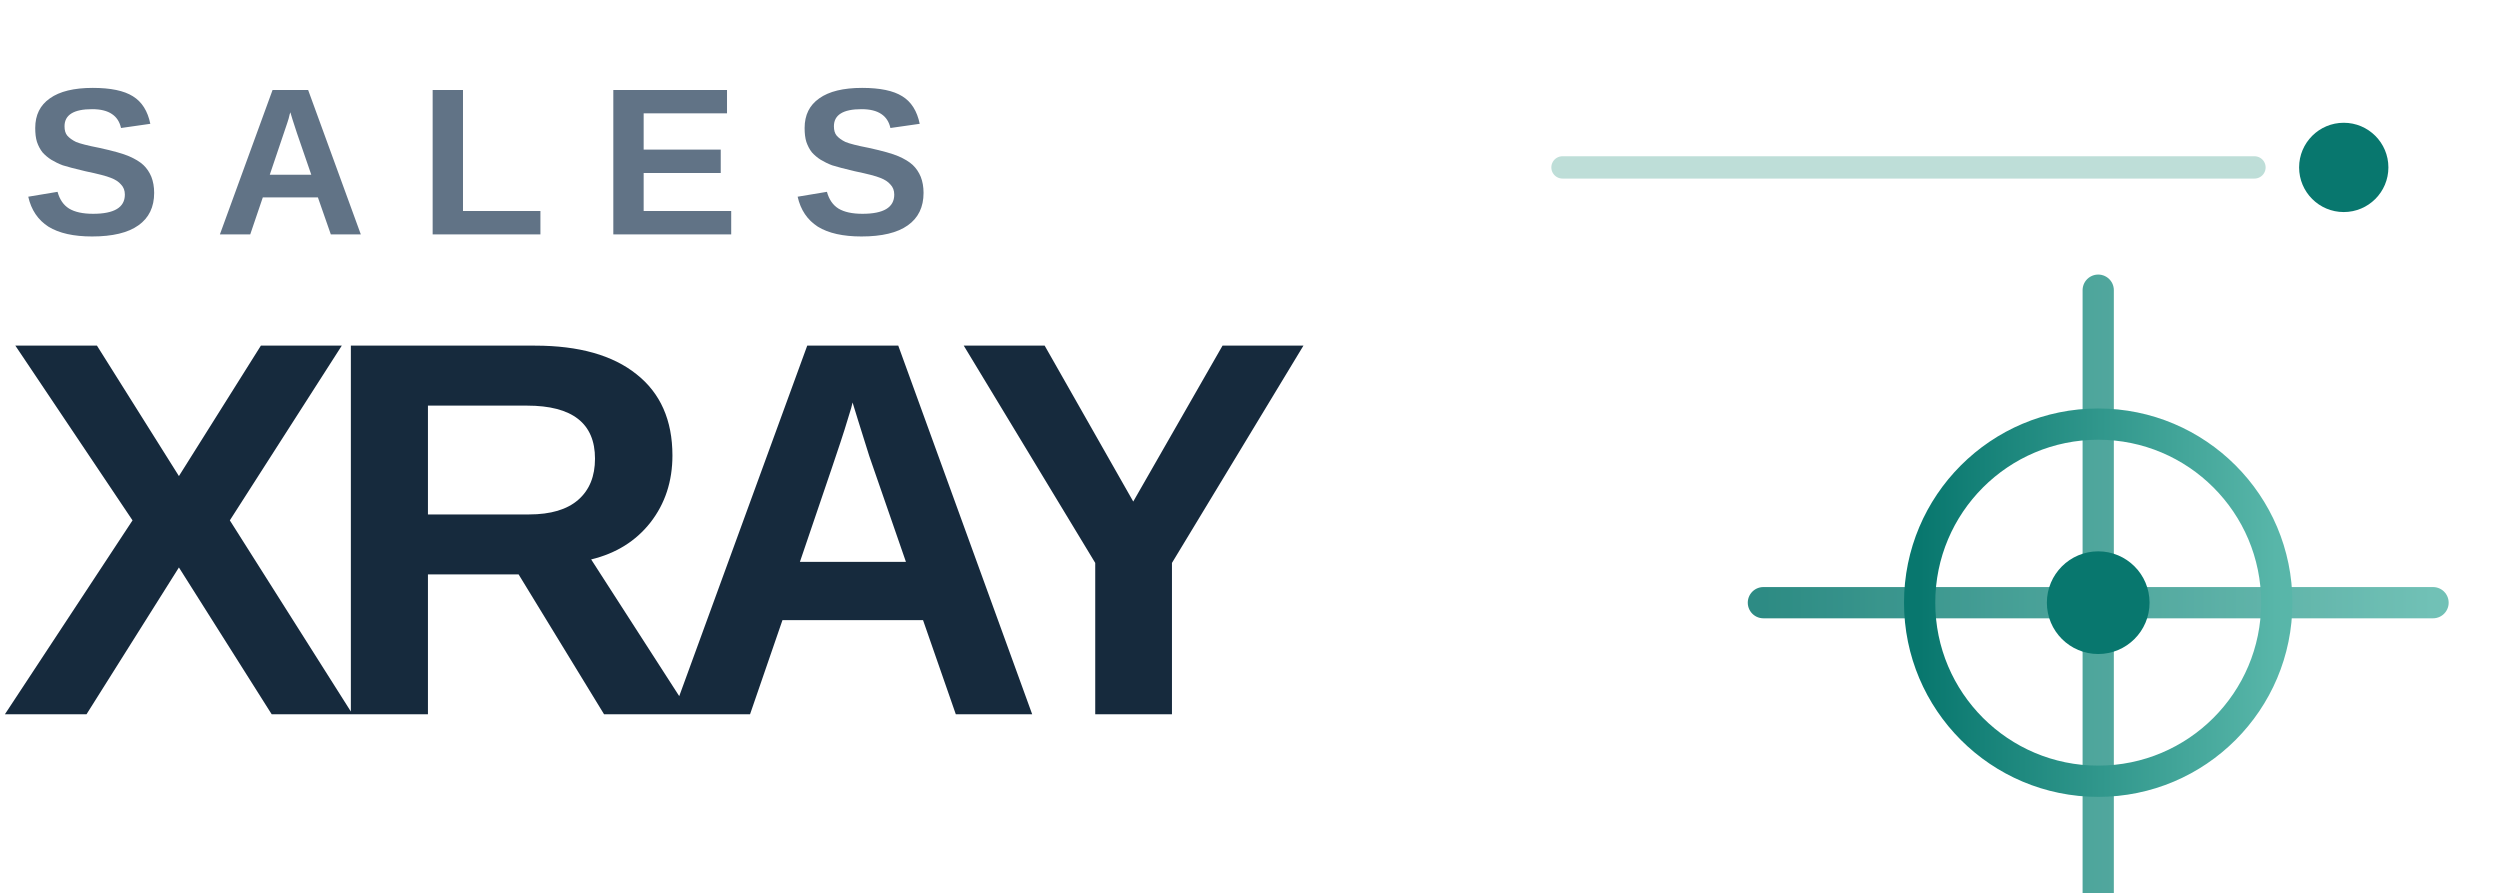
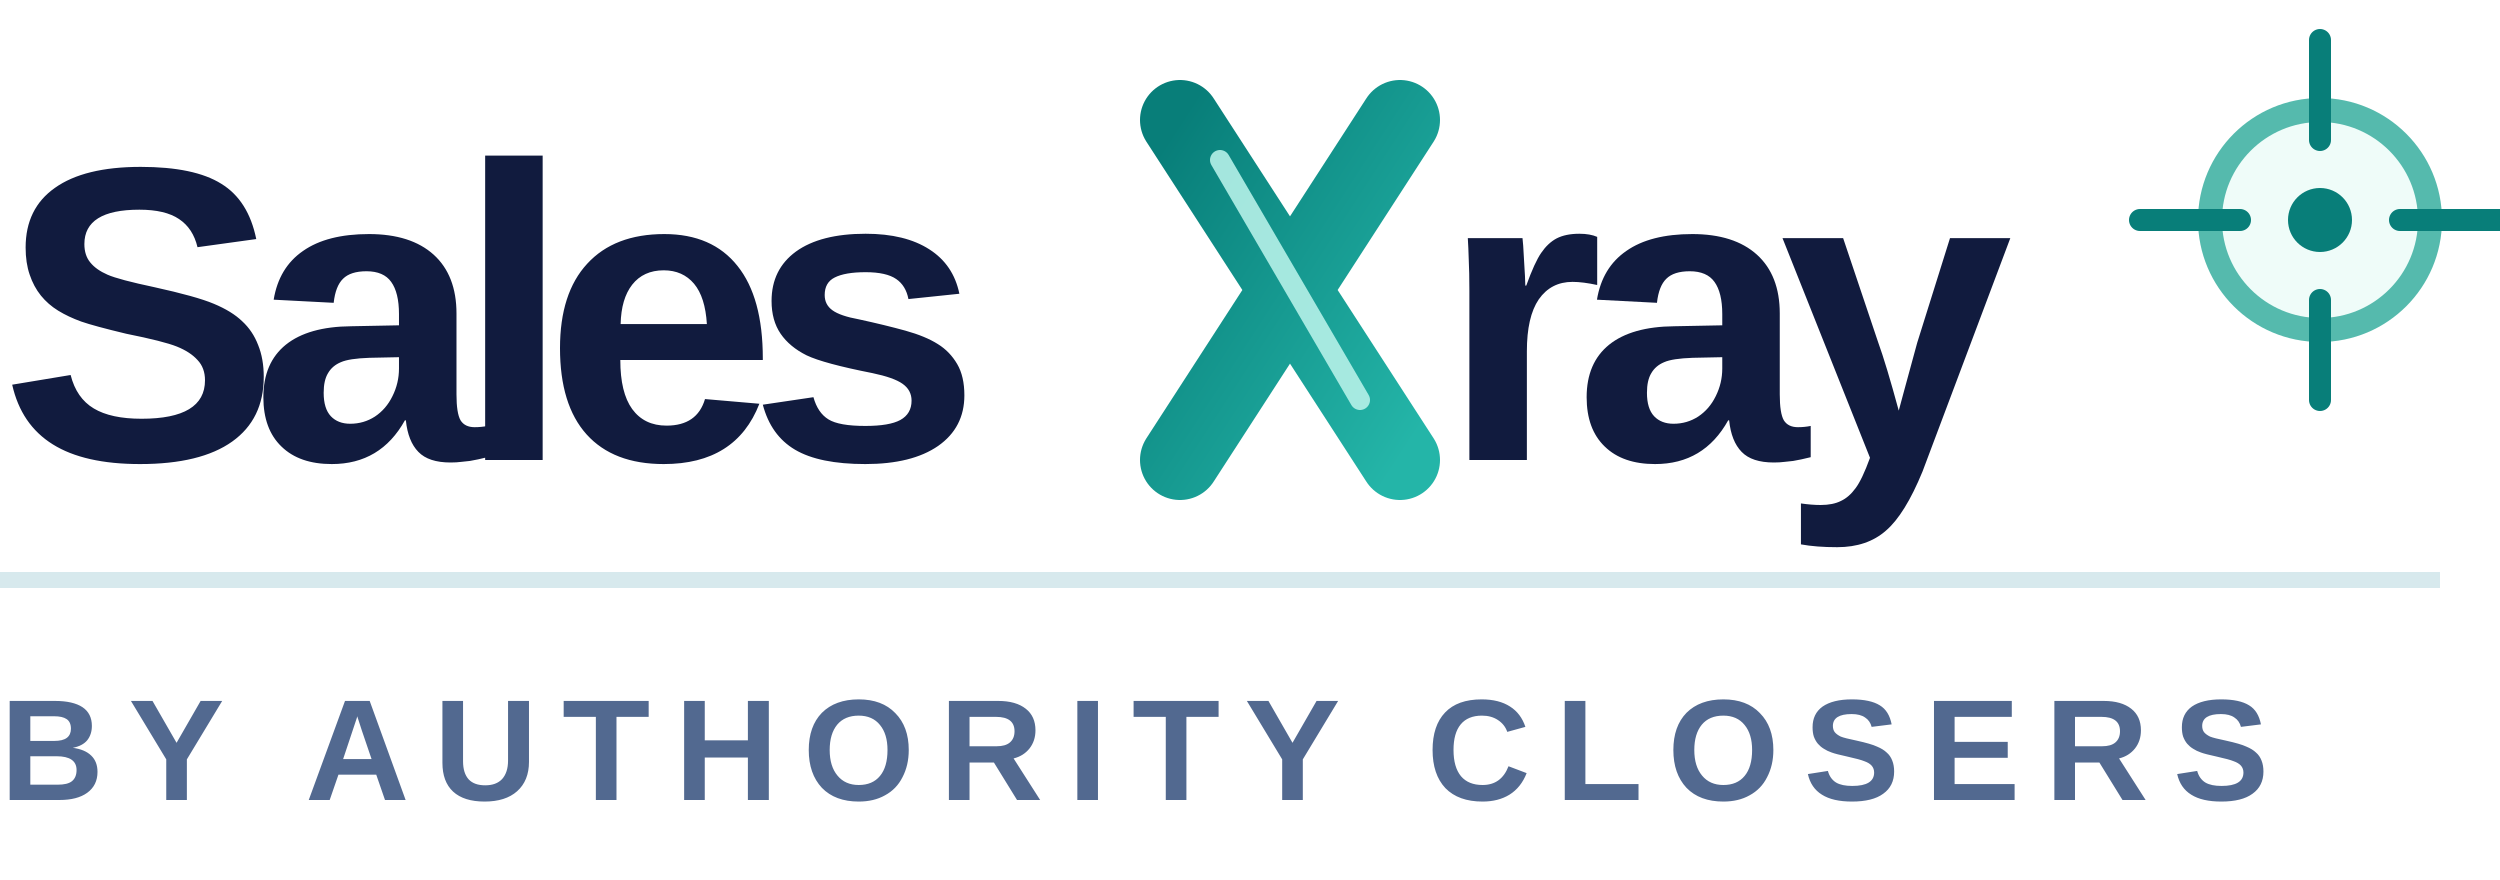
- <svg xmlns="http://www.w3.org/2000/svg" viewBox="0 0 112 40" role="img" aria-label="Sales Xray">
+ <svg xmlns="http://www.w3.org/2000/svg" viewBox="0 0 125 44" role="img" aria-label="Sales Xray">
  <defs>
-     <linearGradient id="scan" x1="0" y1="0" x2="1" y2="0">
-       <stop offset="0" stop-color="#08776e" />
-       <stop offset="1" stop-color="#58b6a9" />
+     <linearGradient id="beam" x1="0" y1="0" x2="1" y2="1">
+       <stop offset="0" stop-color="#087e79" />
+       <stop offset="1" stop-color="#24b5a8" />
    </linearGradient>
  </defs>
-   <text x="1" y="10.5" fill="#617386" font-family="Segoe UI, Arial, sans-serif" font-size="9.4" font-weight="800" letter-spacing="2.35">SALES</text>
-   <path d="M70 7.5h31" stroke="#beded8" stroke-width="1" stroke-linecap="round" />
-   <circle cx="105" cy="7.5" r="2" fill="#08776e" />
-   <text x="0" y="32" fill="#162a3d" font-family="Segoe UI, Arial, sans-serif" font-size="24" font-weight="900" letter-spacing="-1.9">XRAY</text>
-   <path d="M79 27h30M94 13v28" stroke="url(#scan)" stroke-width="1.4" stroke-linecap="round" opacity=".85" />
-   <circle cx="94" cy="27" r="8" fill="none" stroke="url(#scan)" stroke-width="1.4" />
-   <circle cx="94" cy="27" r="2.3" fill="#08776e" />
+   <text x="0" y="23" fill="#111b3e" font-family="Segoe UI, Arial, sans-serif" font-size="21" font-weight="800" letter-spacing="-1.45">Sales</text>
+   <path d="M59 6l11 17M70 6L59 23" fill="none" stroke="url(#beam)" stroke-width="4" stroke-linecap="round" />
+   <path d="M61 8l7 12" fill="none" stroke="#b5f1e8" stroke-width="1" stroke-linecap="round" opacity=".9" />
+   <text x="72" y="23" fill="#111b3e" font-family="Segoe UI, Arial, sans-serif" font-size="21" font-weight="800" letter-spacing="-1.45">ray</text>
+   <circle cx="116" cy="11" r="5.5" fill="#effcf9" stroke="#55baad" stroke-width="1.2" />
+   <path d="M116 2v5m0 8v5m-9-9h5m8 0h5" fill="none" stroke="#087e79" stroke-width="1.1" stroke-linecap="round" />
+   <circle cx="116" cy="11" r="1.6" fill="#087e79" />
+   <path d="M0 29h122" stroke="#d7e9ed" stroke-width=".8" />
+   <text x="0" y="40" fill="#526990" font-family="Segoe UI, Arial, sans-serif" font-size="7.2" font-weight="800" letter-spacing="1.22">BY AUTHORITY CLOSERS</text>
</svg>
